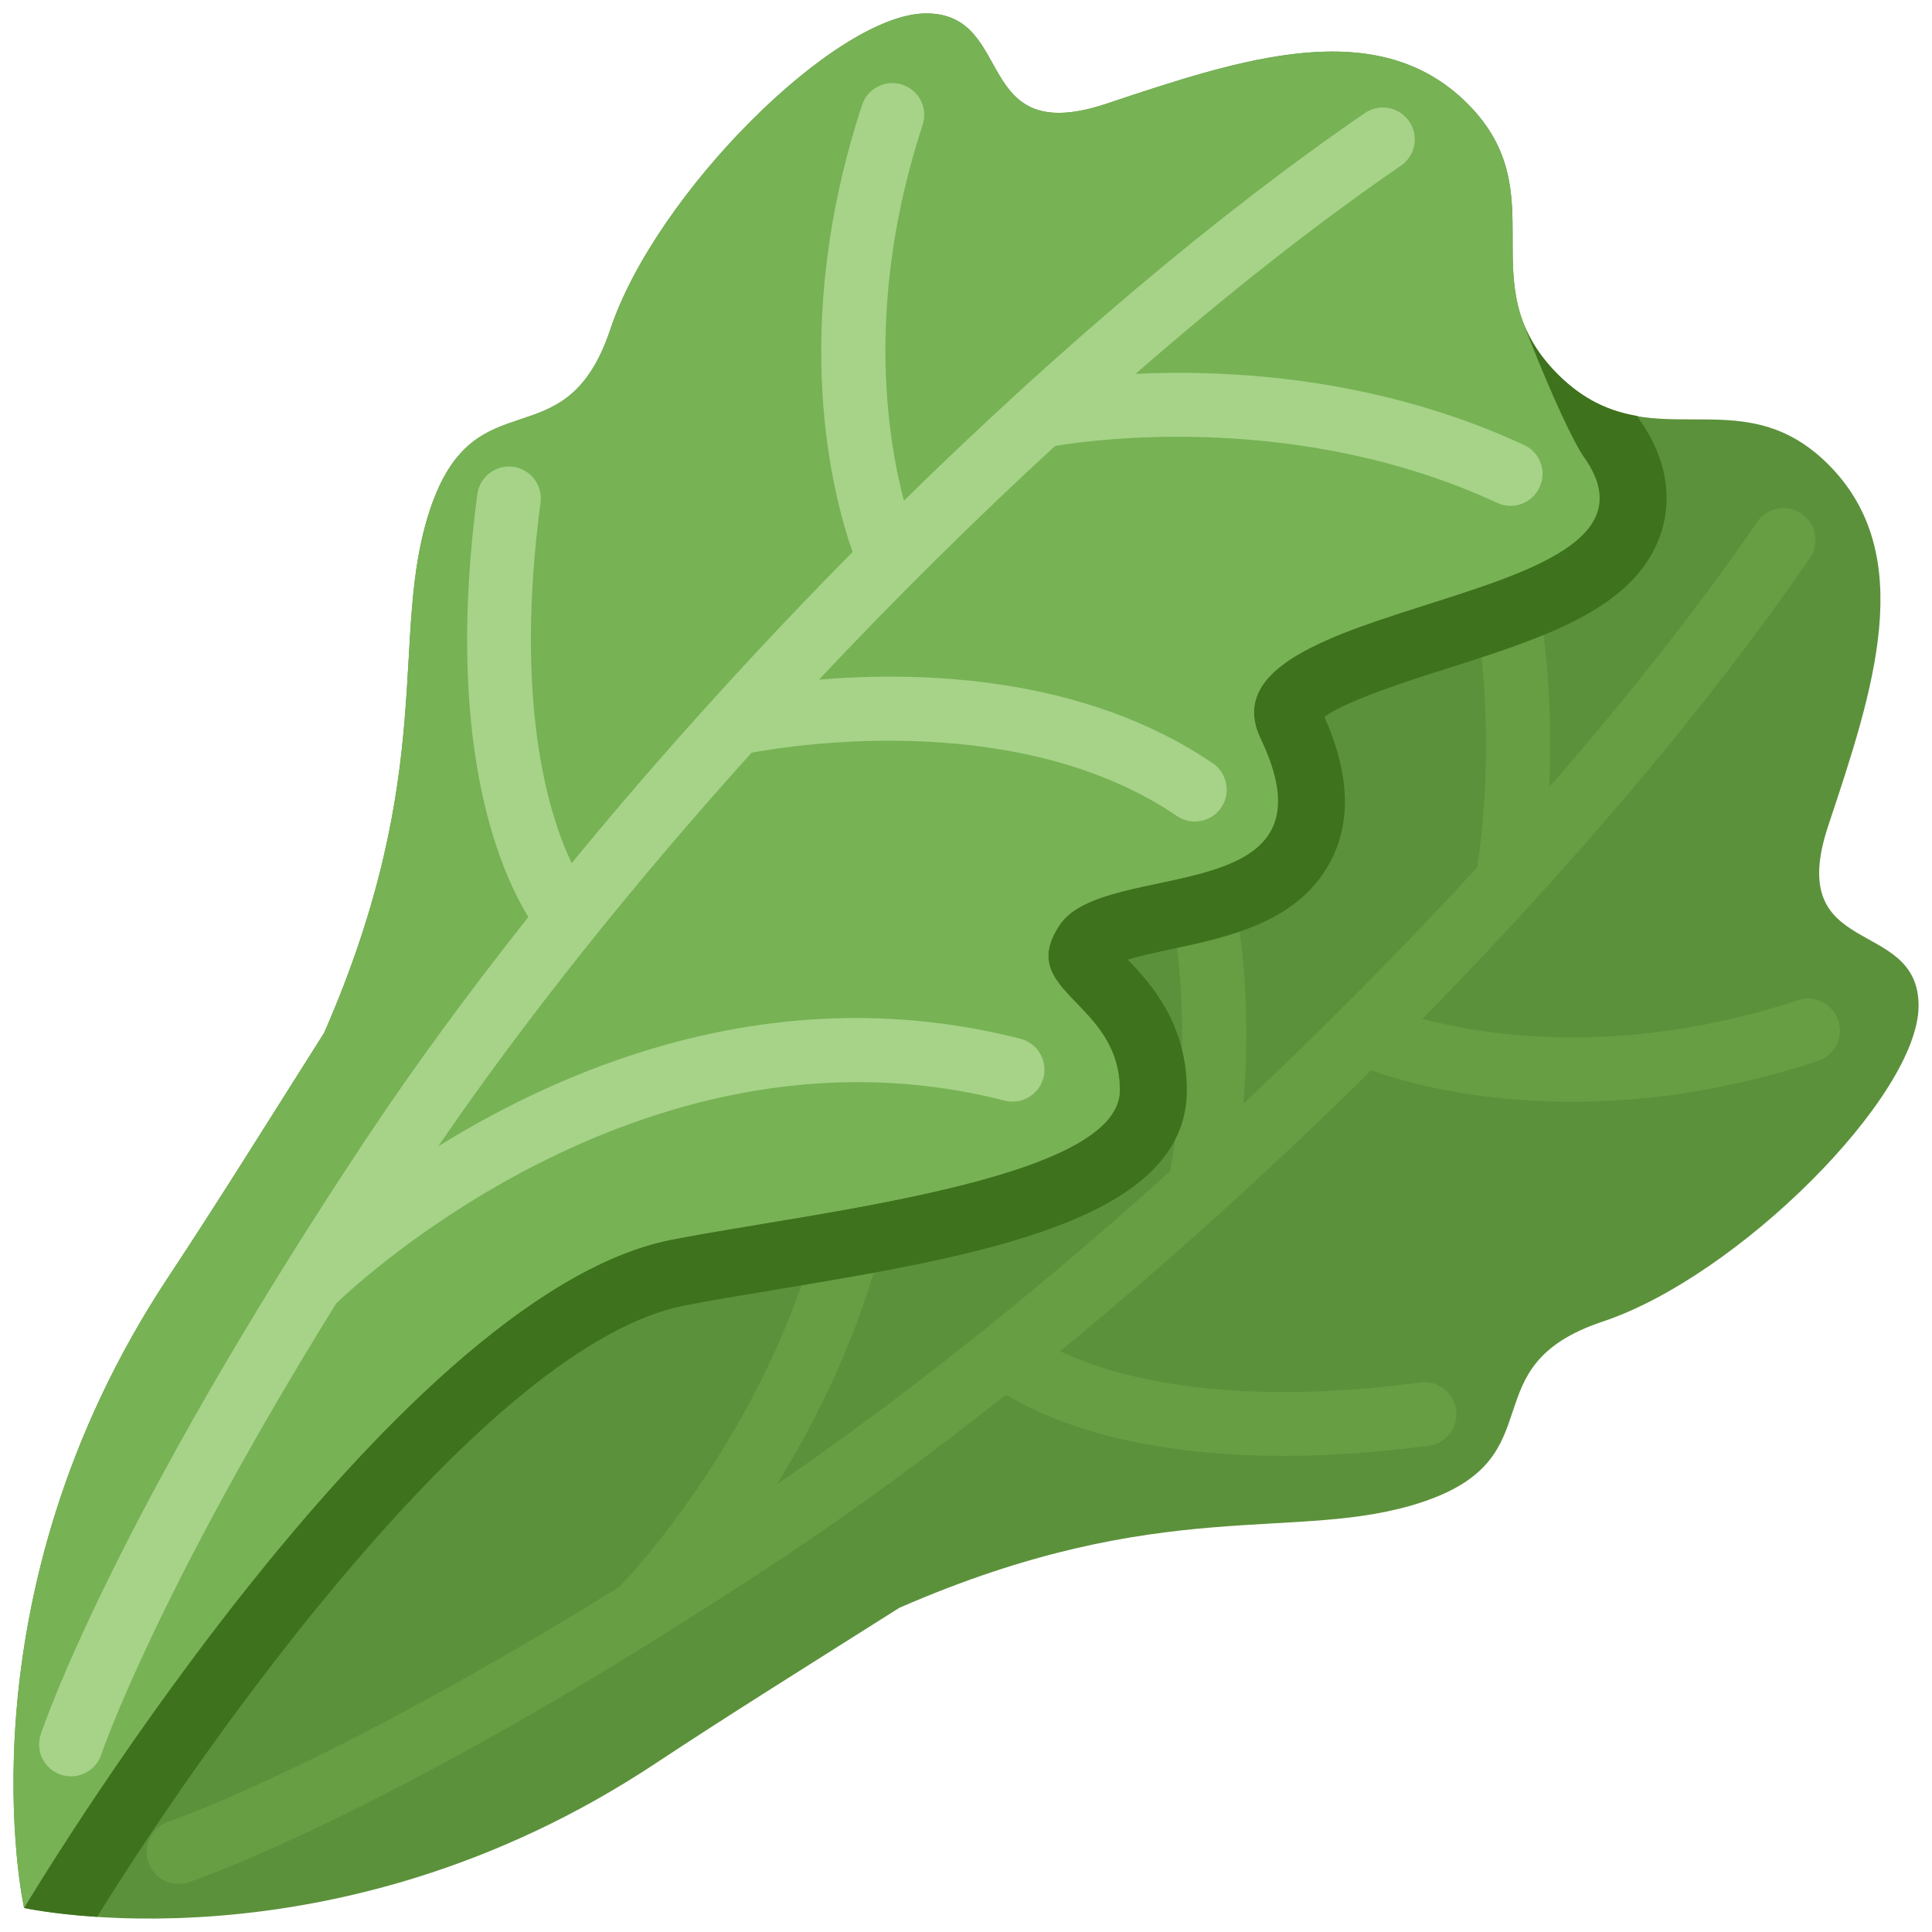
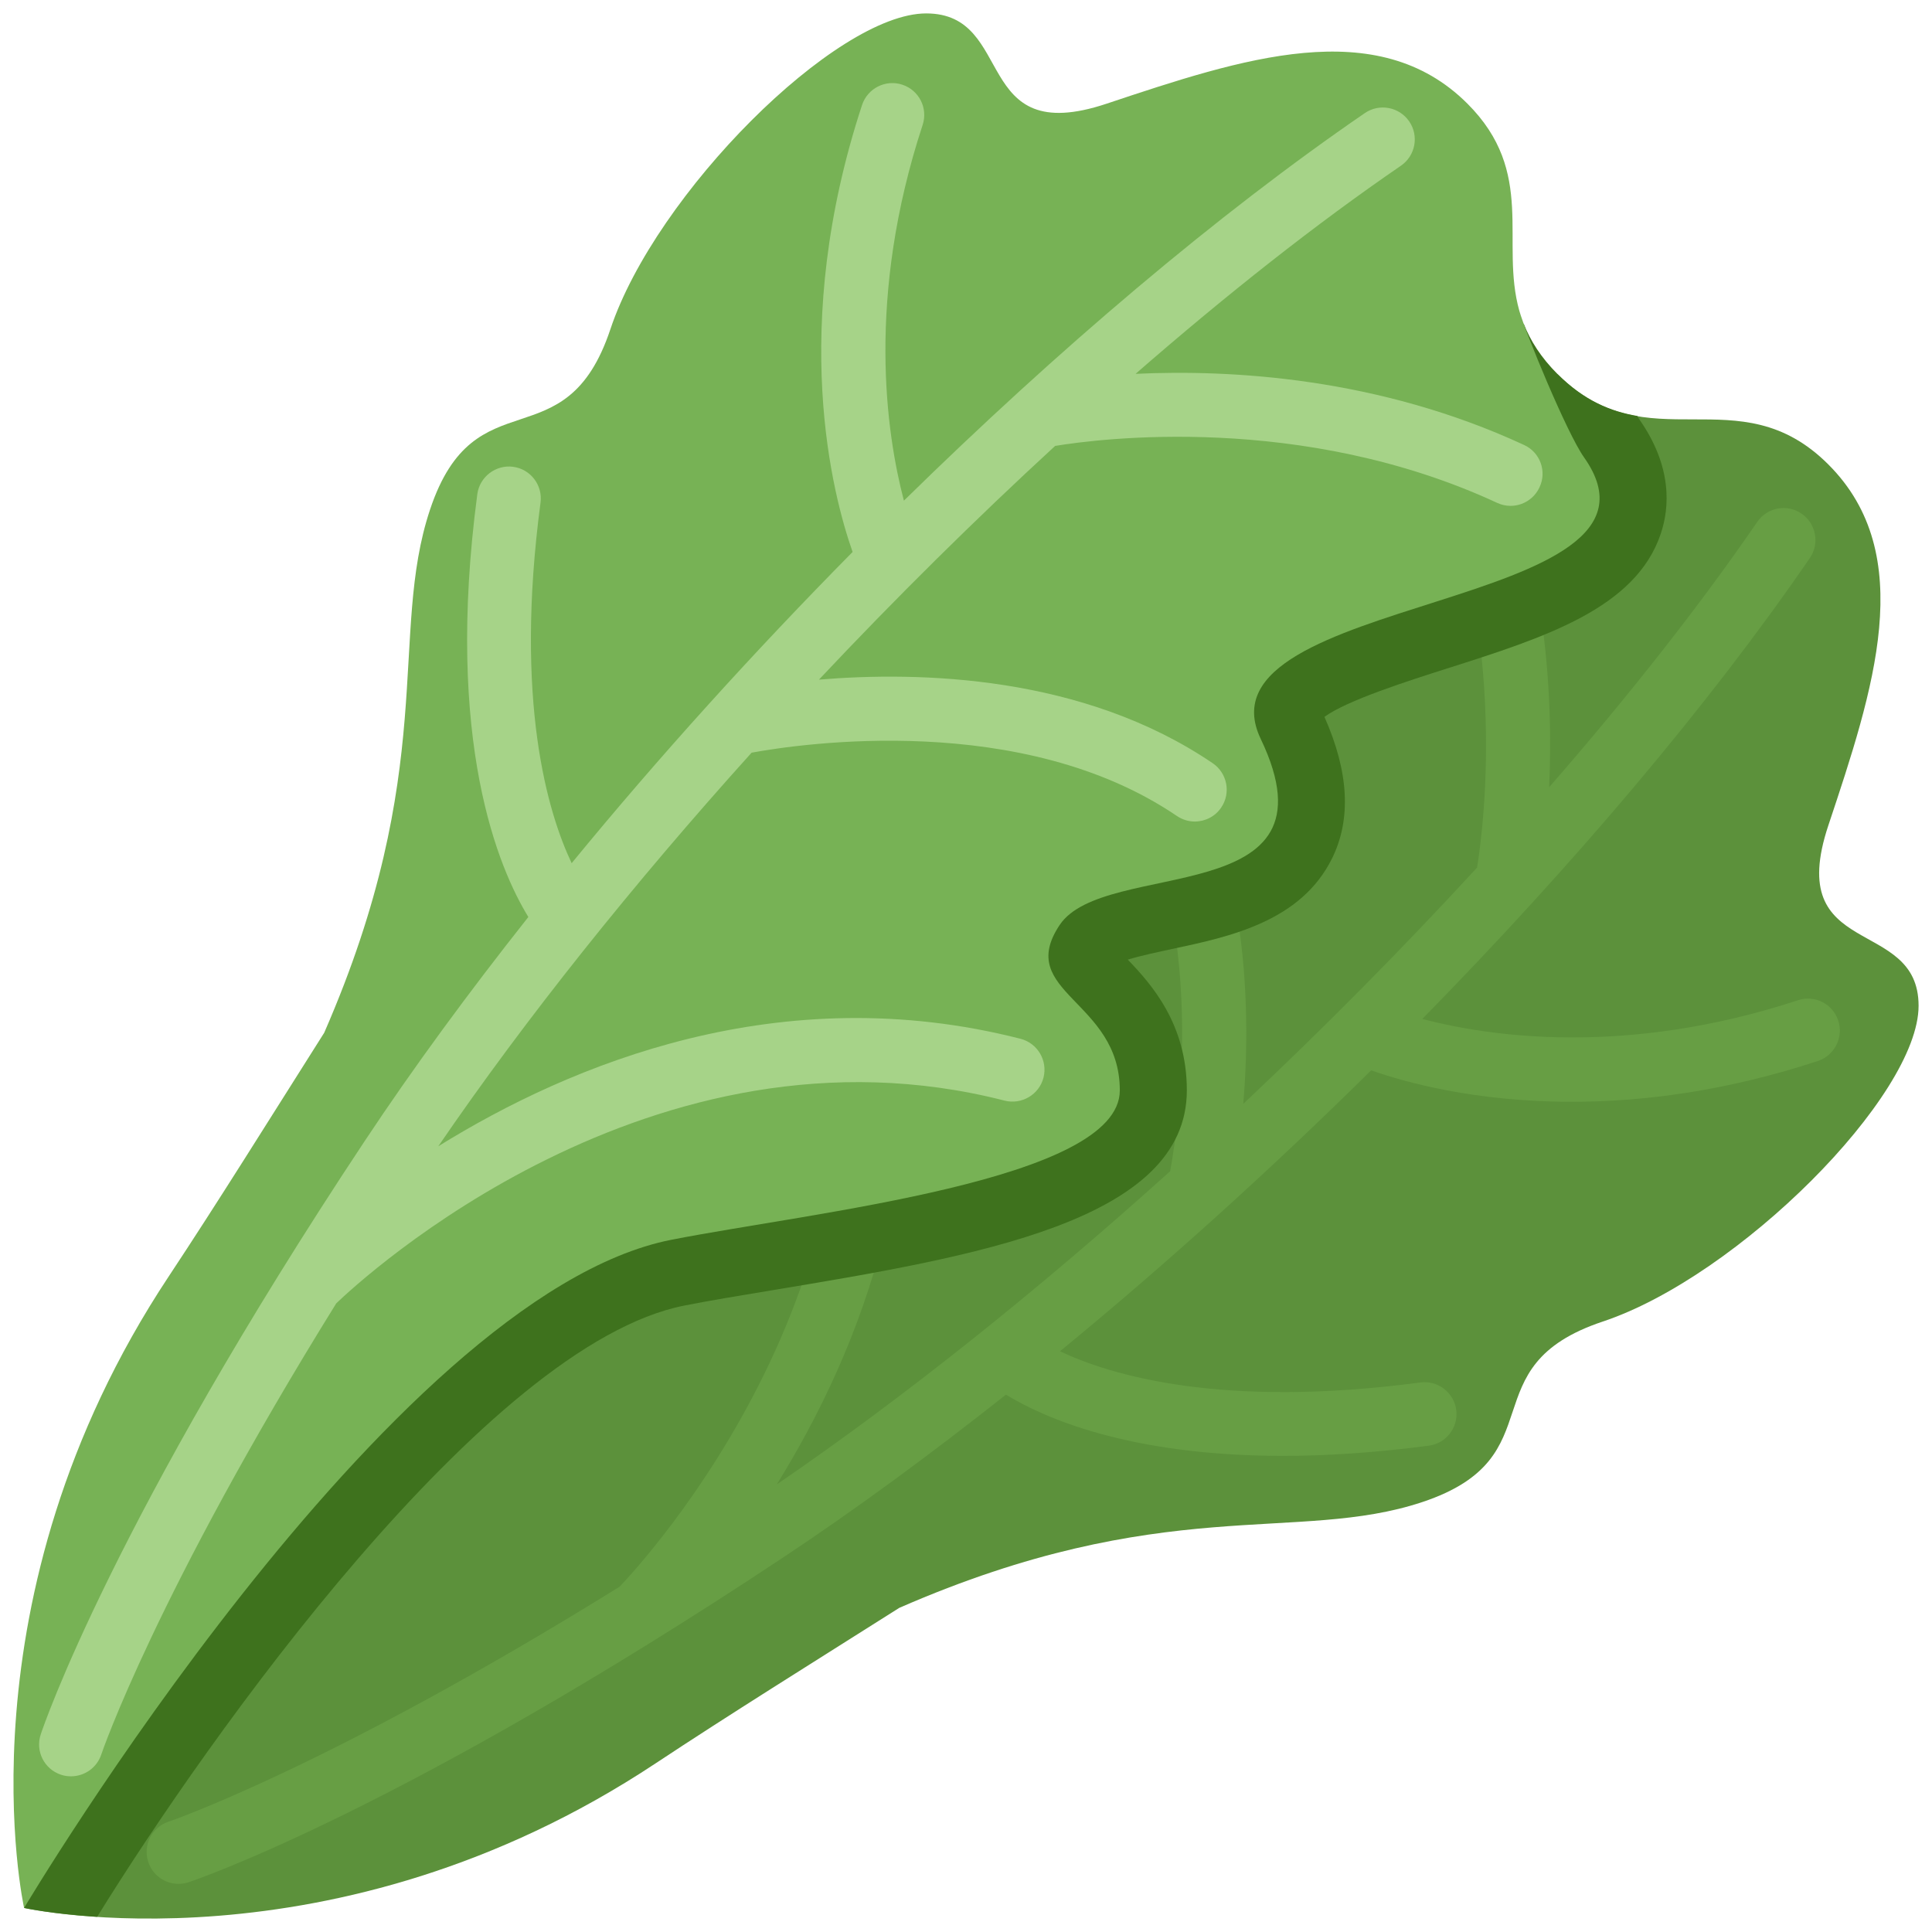
<svg xmlns="http://www.w3.org/2000/svg" viewBox="0 0 36 36">
-   <path fill="#5C913B" d="M29.866 24.625c2.522-.841 5.884-4.203 5.884-5.884s-2.522-.841-1.681-3.362 1.681-5.043 0-6.724-3.362 0-5.043-1.681 0-3.362-1.681-5.043-4.203-.841-6.724 0S18.939.25 17.258.25s-5.043 3.362-5.884 5.884-2.521.84-3.361 3.362c-.78 2.341.177 4.823-1.972 9.748-1.026 1.621-1.995 3.178-2.899 4.543C-.836 29.792.449 35.552.449 35.552s5.76 1.285 11.765-2.693c1.365-.904 2.922-1.873 4.543-2.899 4.925-2.15 7.407-1.192 9.748-1.972 2.521-.841.84-2.522 3.361-3.363z" />
-   <path fill="#679E44" d="M34.253 19.017c-.103-.312-.438-.483-.75-.379-3.21 1.054-5.749.677-7.001.349 2.811-2.865 5.337-5.842 7.222-8.589.186-.271.116-.641-.154-.827-.271-.187-.641-.116-.826.154-1.082 1.576-2.403 3.251-3.878 4.944.082-1.765-.065-4.516-1.327-7.238-.139-.298-.492-.427-.789-.289-.298.138-.428.491-.289.789 1.679 3.623 1.194 7.416 1.062 8.235-1.369 1.489-2.837 2.973-4.356 4.402.156-1.873.084-4.922-1.559-7.337-.183-.271-.552-.343-.825-.158-.271.185-.342.554-.157.826 1.957 2.879 1.347 7.003 1.178 7.925-2.44 2.2-4.953 4.211-7.33 5.836 1.535-2.474 3.146-6.37 2-10.845-.082-.318-.406-.511-.723-.428-.318.082-.51.405-.428.723 1.679 6.557-3.33 11.987-3.778 12.456-5.407 3.356-8.373 4.368-8.407 4.379-.311.104-.479.439-.375.751.083.249.314.407.563.407.062 0 .125-.01.187-.03.16-.054 3.996-1.354 11.056-6.036 1.365-.905 2.768-1.936 4.176-3.05.695.426 2.288 1.141 5.162 1.141.804 0 1.706-.057 2.717-.19.325-.043.554-.342.511-.667-.042-.325-.349-.555-.667-.511-3.704.492-5.777-.136-6.717-.581 1.974-1.619 3.937-3.396 5.799-5.235.617.218 1.922.586 3.735.586 1.299 0 2.854-.189 4.592-.761.309-.105.478-.441.376-.752z" />
-   <path fill="#3E721D" d="M12.753 24.327c.456-.09 1.009-.182 1.61-.281 3.811-.633 7.752-1.288 7.752-3.729 0-1.241-.664-1.982-1.101-2.436.25-.076.59-.147.825-.198 1.07-.227 2.402-.51 2.983-1.69.359-.729.313-1.608-.143-2.635.416-.307 1.58-.678 2.308-.909 1.796-.572 3.493-1.113 3.959-2.504.163-.484.223-1.25-.409-2.144-.008-.011-.02-.035-.028-.05-.495-.084-.989-.284-1.484-.778-.313-.313-.509-.626-.632-.939.234.645.845 2.094 1.123 2.486 2.031 2.872-7.321 2.534-6.024 5.247 1.541 3.222-2.907 2.206-3.747 3.467-.841 1.261 1.121 1.401 1.121 3.082s-5.746 2.271-8.354 2.783C7.243 24.136.448 35.552.448 35.552s.508.11 1.363.165c2.052-3.324 7.257-10.666 10.942-11.39z" />
-   <path fill="#77B255" d="M12.512 23.101c2.608-.512 8.354-1.102 8.354-2.783s-1.961-1.821-1.121-3.082c.841-1.261 5.288-.245 3.747-3.467-1.298-2.713 8.055-2.375 6.024-5.247-.322-.455-1.094-2.335-1.205-2.729-.363-1.287.321-2.574-.967-3.861-1.681-1.681-4.203-.841-6.724 0S18.939.25 17.258.25s-5.043 3.362-5.884 5.884-2.521.84-3.361 3.362c-.78 2.341.177 4.823-1.972 9.748-1.026 1.621-1.995 3.178-2.899 4.543C-.836 29.792.449 35.552.449 35.552s6.794-11.416 12.063-12.451z" />
-   <path fill="#A6D388" d="M28.4 8.292c-2.723-1.262-5.475-1.409-7.24-1.326 1.693-1.476 3.367-2.797 4.944-3.878.271-.186.34-.556.154-.827-.186-.27-.556-.339-.826-.154-2.747 1.884-5.724 4.411-8.589 7.222-.329-1.253-.706-3.791.349-7.001.103-.312-.067-.648-.379-.75-.31-.103-.647.067-.75.379-1.366 4.158-.55 7.265-.176 8.328-1.839 1.862-3.616 3.824-5.235 5.799-.445-.94-1.071-3.013-.58-6.719.043-.325-.186-.624-.511-.667-.32-.043-.623.184-.667.51-.613 4.63.407 6.991.951 7.879-1.115 1.408-2.145 2.811-3.05 4.176C2.112 28.323.812 32.159.759 32.318c-.104.312.065.647.376.751.062.021.125.03.188.03.249 0 .481-.157.564-.406.011-.034 1.023-2.999 4.378-8.406.463-.446 5.882-5.465 12.456-3.778.314.079.642-.111.723-.429.081-.318-.11-.642-.429-.724-4.475-1.144-8.373.468-10.848 2.003 1.625-2.378 3.637-4.893 5.838-7.334.923-.169 5.047-.777 7.925 1.18.103.069.219.103.333.103.19 0 .378-.091.492-.26.185-.271.114-.641-.157-.826-2.416-1.642-5.465-1.714-7.338-1.558 1.428-1.518 2.912-2.986 4.401-4.355.814-.134 4.598-.625 8.236 1.061.081.038.166.056.25.056.224 0 .438-.128.539-.345.142-.298.012-.652-.286-.789z" />
+   <path d="M 29.866,24.625 c -2.521,0.841 -0.84,2.522 -3.361,3.363 c -2.341,0.78 -4.823,-0.178 -9.748,1.972 c -1.621,1.026 -3.178,1.995 -4.543,2.899 c -6.005,3.978 -11.765,2.693 -11.765,2.693 s 16.351,-28.578 28.577,-28.578 c 1.681,1.681 3.362,0 5.043,1.681 s 0.841,4.203 0,6.724 s 1.681,1.681 1.681,3.362 s -3.362,5.043 -5.884,5.884 Z" fill="#5C913B" />
+   <path d="M 34.253,19.017 c 0.102,0.311 -0.067,0.647 -0.376,0.752 c -1.738,0.572 -3.293,0.761 -4.592,0.761 c -1.813,0 -3.118,-0.368 -3.735,-0.586 c -1.862,1.839 -3.825,3.616 -5.799,5.235 c 0.94,0.445 3.013,1.073 6.717,0.581 c 0.318,-0.044 0.625,0.186 0.667,0.511 c 0.043,0.325 -0.186,0.624 -0.511,0.667 c -1.011,0.133 -1.913,0.19 -2.717,0.19 c -2.874,0 -4.467,-0.715 -5.162,-1.141 c -1.408,1.114 -2.811,2.145 -4.176,3.05 c -7.06,4.682 -10.896,5.982 -11.056,6.036 c -0.062,0.02 -0.125,0.03 -0.187,0.03 c -0.249,0 -0.48,-0.158 -0.563,-0.407 c -0.104,-0.312 0.064,-0.647 0.375,-0.751 c 0.034,-0.011 3,-1.023 8.407,-4.379 c 0.448,-0.469 5.457,-5.899 3.778,-12.456 c -0.082,-0.318 0.11,-0.641 0.428,-0.723 c 0.317,-0.083 0.641,0.11 0.723,0.428 c 1.146,4.475 -0.465,8.371 -2,10.845 c 2.377,-1.625 4.89,-3.636 7.33,-5.836 c 0.169,-0.922 0.779,-5.046 -1.178,-7.925 c -0.185,-0.272 -0.114,-0.641 0.157,-0.826 c 0.273,-0.185 0.642,-0.113 0.825,0.158 c 1.643,2.415 1.715,5.464 1.559,7.337 c 1.519,-1.429 2.987,-2.913 4.356,-4.402 c 0.132,-0.819 0.617,-4.612 -1.062,-8.235 c -0.139,-0.298 -0.009,-0.651 0.289,-0.789 c 0.297,-0.138 0.65,-0.009 0.789,0.289 c 1.262,2.722 1.409,5.473 1.327,7.238 c 1.475,-1.693 2.796,-3.368 3.878,-4.944 c 0.185,-0.27 0.555,-0.341 0.826,-0.154 c 0.27,0.186 0.34,0.556 0.154,0.827 c -1.885,2.747 -4.411,5.724 -7.222,8.589 c 1.252,0.328 3.791,0.705 7.001,-0.349 c 0.312,-0.104 0.647,0.067 0.75,0.379 Z" fill="#679E44" />
+   <path d="M 12.753,24.327 c -3.685,0.724 -8.89,8.066 -10.942,11.39 c -0.855,-0.055 -1.363,-0.165 -1.363,-0.165 c 2.372,-15.092 27.945,-29.518 27.945,-29.518 c 0.123,0.313 0.319,0.626 0.632,0.939 c 0.495,0.494 0.989,0.694 1.484,0.778 c 0.008,0.015 0.02,0.039 0.028,0.05 c 0.632,0.894 0.572,1.66 0.409,2.144 c -0.466,1.391 -2.163,1.932 -3.959,2.504 c -0.728,0.231 -1.892,0.602 -2.308,0.909 c 0.456,1.027 0.502,1.906 0.143,2.635 c -0.581,1.18 -1.913,1.463 -2.983,1.69 c -0.235,0.051 -0.575,0.122 -0.825,0.198 c 0.437,0.454 1.101,1.195 1.101,2.436 c 0,2.441 -3.941,3.096 -7.752,3.729 c -0.601,0.099 -1.154,0.191 -1.61,0.281 Z" fill="#3E721D" />
+   <path d="M 12.512,23.101 c -5.269,1.035 -12.063,12.451 -12.063,12.451 s -1.285,-5.76 2.693,-11.765 c 0.904,-1.365 1.873,-2.922 2.899,-4.543 c 2.149,-4.925 1.192,-7.407 1.972,-9.748 c 0.84,-2.522 2.52,-0.84 3.361,-3.362 s 4.203,-5.884 5.884,-5.884 s 0.841,2.523 3.362,1.682 s 5.043,-1.681 6.724,0 c 1.288,1.287 0.604,2.574 0.967,3.861 c 0.111,0.394 0.883,2.274 1.205,2.729 c 2.031,2.872 -7.322,2.534 -6.024,5.247 c 1.541,3.222 -2.906,2.206 -3.747,3.467 c -0.84,1.261 1.121,1.401 1.121,3.082 s -5.746,2.271 -8.354,2.783 Z" fill="#77B255" />
+   <path d="M 28.4,8.292 c 0.298,0.137 0.428,0.491 0.286,0.789 c -0.101,0.217 -0.315,0.345 -0.539,0.345 c -0.084,0 -0.169,-0.018 -0.25,-0.056 c -3.638,-1.686 -7.422,-1.195 -8.236,-1.061 c -1.489,1.369 -2.973,2.837 -4.401,4.355 c 1.873,-0.156 4.922,-0.084 7.338,1.558 c 0.271,0.185 0.342,0.555 0.157,0.826 c -0.114,0.169 -0.302,0.26 -0.492,0.26 c -0.114,0 -0.23,-0.034 -0.333,-0.103 c -2.878,-1.957 -7.002,-1.349 -7.925,-1.18 c -2.201,2.441 -4.213,4.956 -5.838,7.334 c 2.475,-1.535 6.373,-3.147 10.848,-2.003 c 0.319,0.082 0.51,0.406 0.429,0.724 s -0.409,0.508 -0.723,0.429 c -6.574,-1.687 -11.993,3.332 -12.456,3.778 c -3.355,5.407 -4.367,8.372 -4.378,8.406 c -0.083,0.249 -0.315,0.406 -0.564,0.406 c -0.063,0 -0.126,-0.009 -0.188,-0.03 c -0.311,-0.104 -0.48,-0.439 -0.376,-0.751 c 0.053,-0.159 1.353,-3.995 6.036,-11.055 c 0.905,-1.365 1.935,-2.768 3.05,-4.176 c -0.544,-0.888 -1.564,-3.249 -0.951,-7.879 c 0.044,-0.326 0.347,-0.553 0.667,-0.51 c 0.325,0.043 0.554,0.342 0.511,0.667 c -0.491,3.706 0.135,5.779 0.58,6.719 c 1.619,-1.975 3.396,-3.937 5.235,-5.799 c -0.374,-1.063 -1.19,-4.17 0.176,-8.328 c 0.103,-0.312 0.44,-0.482 0.75,-0.379 c 0.312,0.102 0.482,0.438 0.379,0.75 c -1.055,3.21 -0.678,5.748 -0.349,7.001 c 2.865,-2.811 5.842,-5.338 8.589,-7.222 c 0.27,-0.185 0.64,-0.116 0.826,0.154 c 0.186,0.271 0.117,0.641 -0.154,0.827 c -1.577,1.081 -3.251,2.402 -4.944,3.878 c 1.765,-0.083 4.517,0.064 7.24,1.326 Z" fill="#A6D388" />
</svg>
